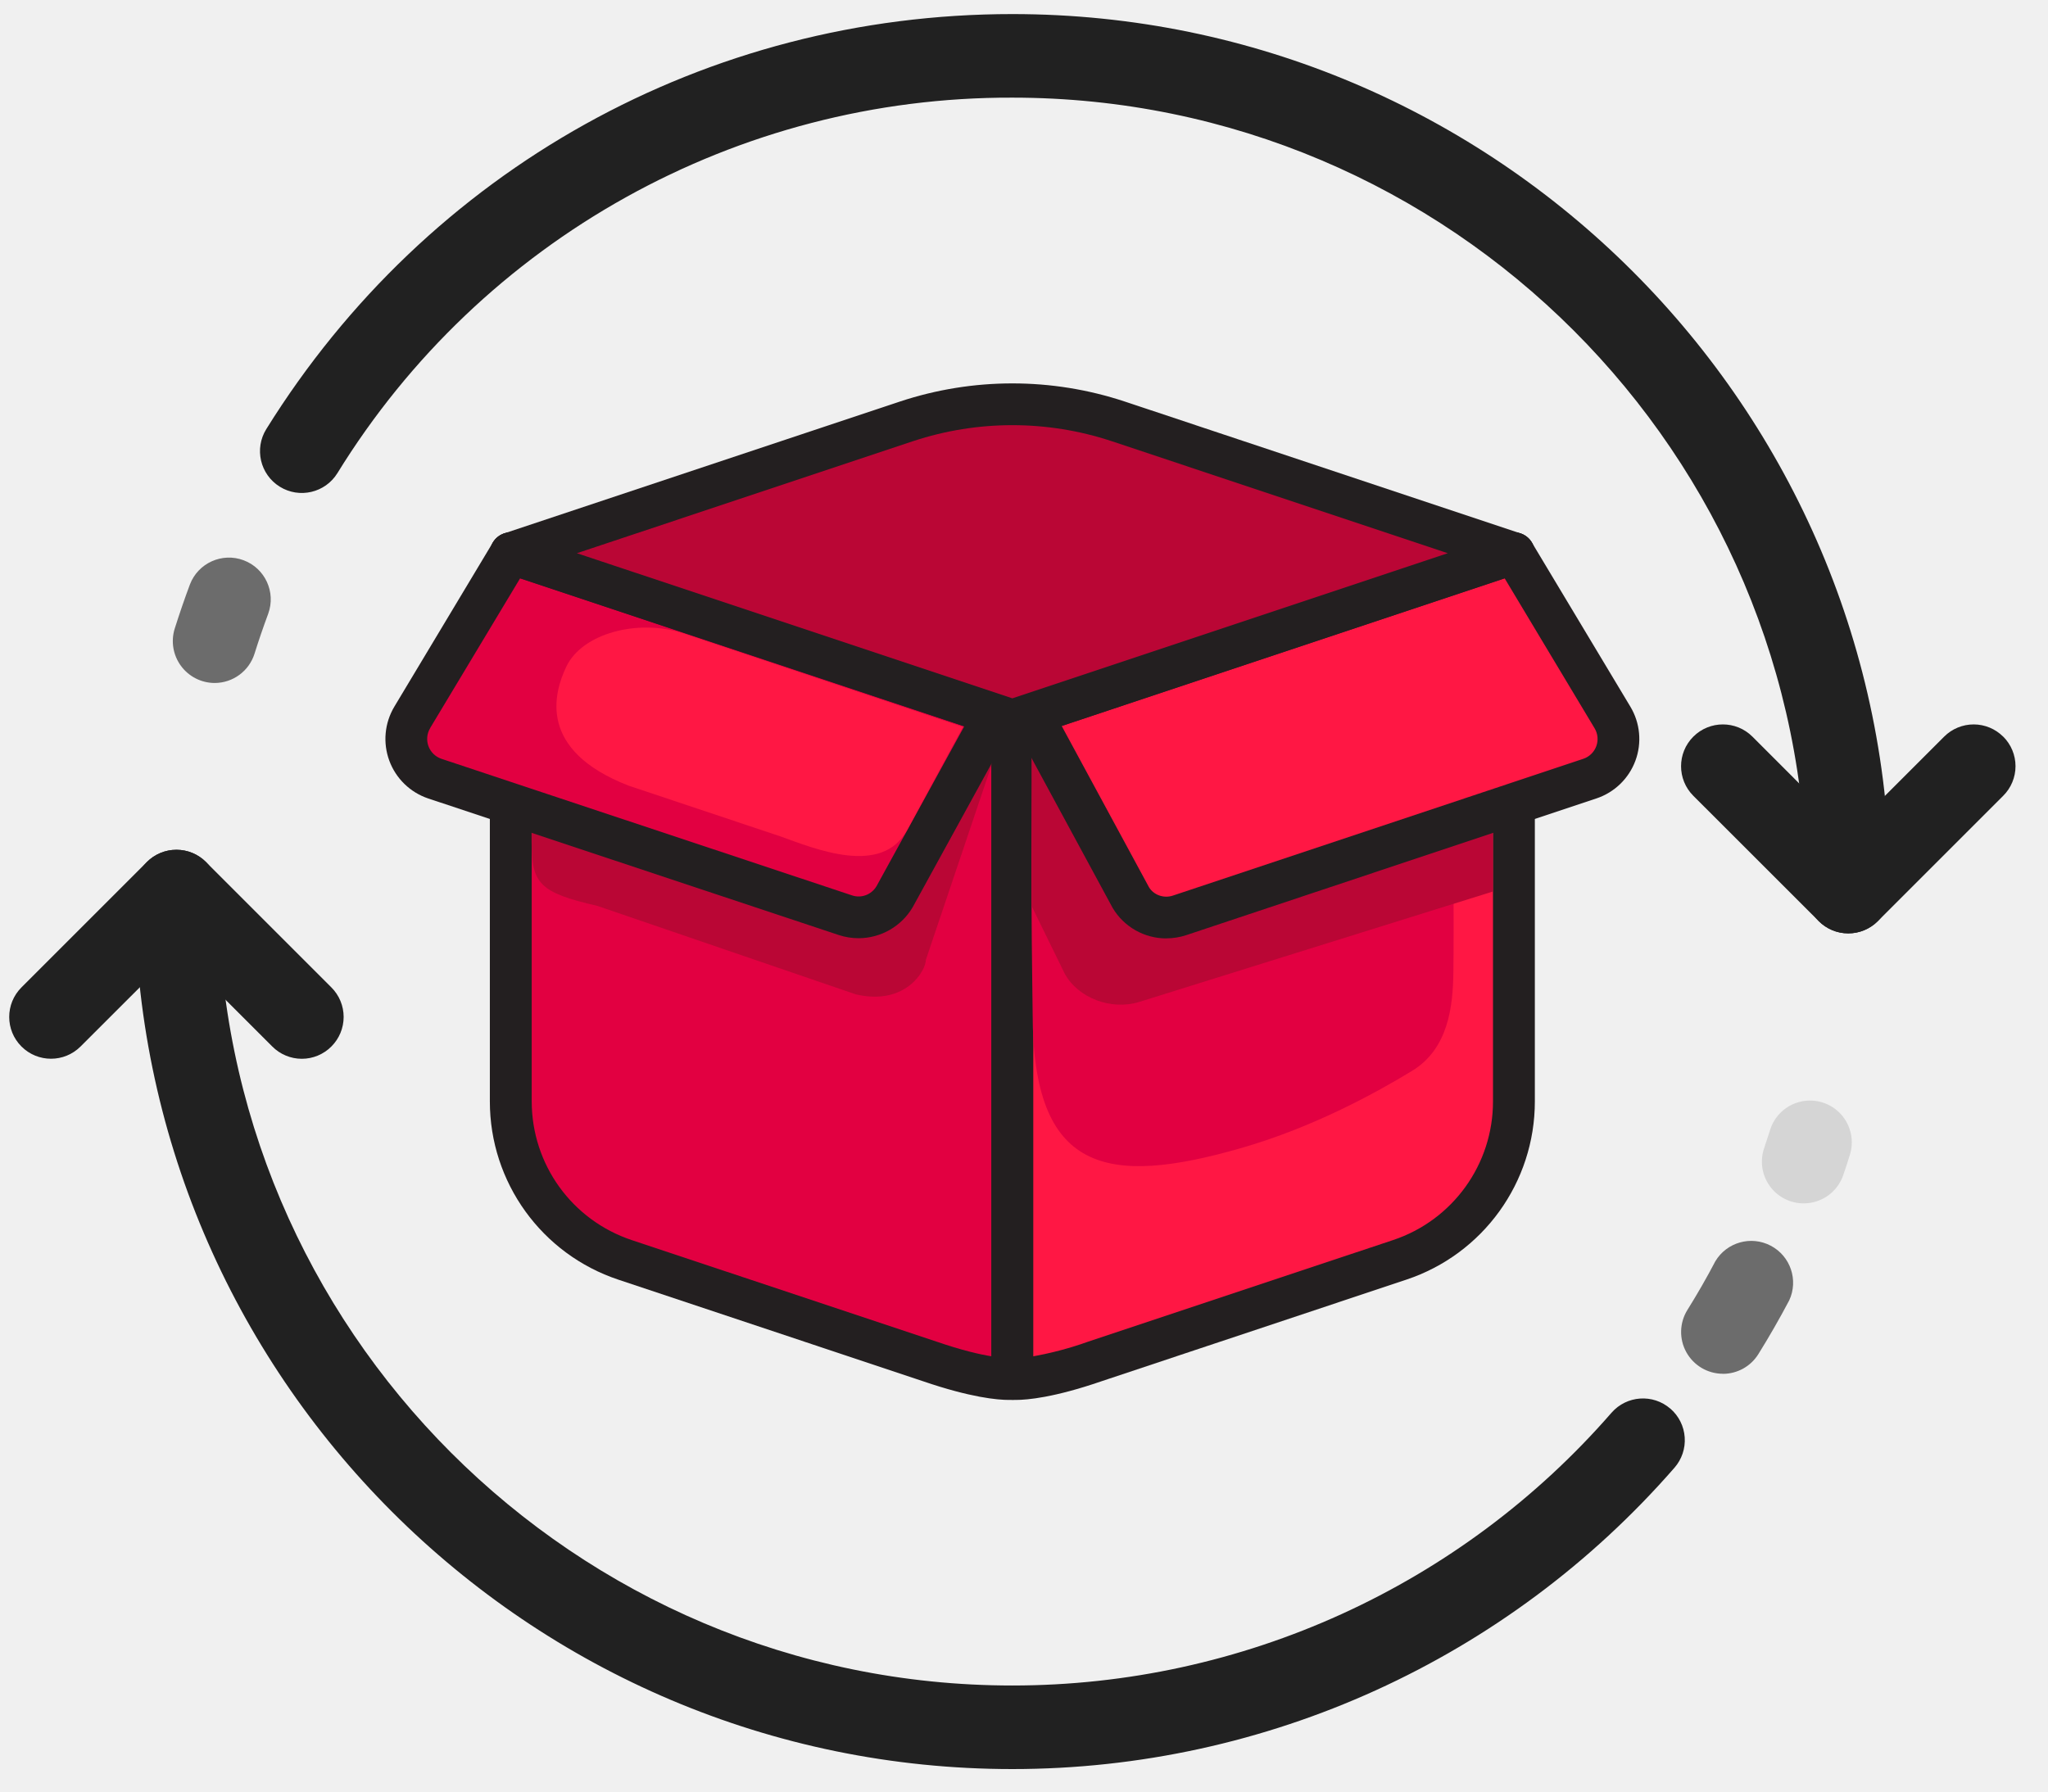
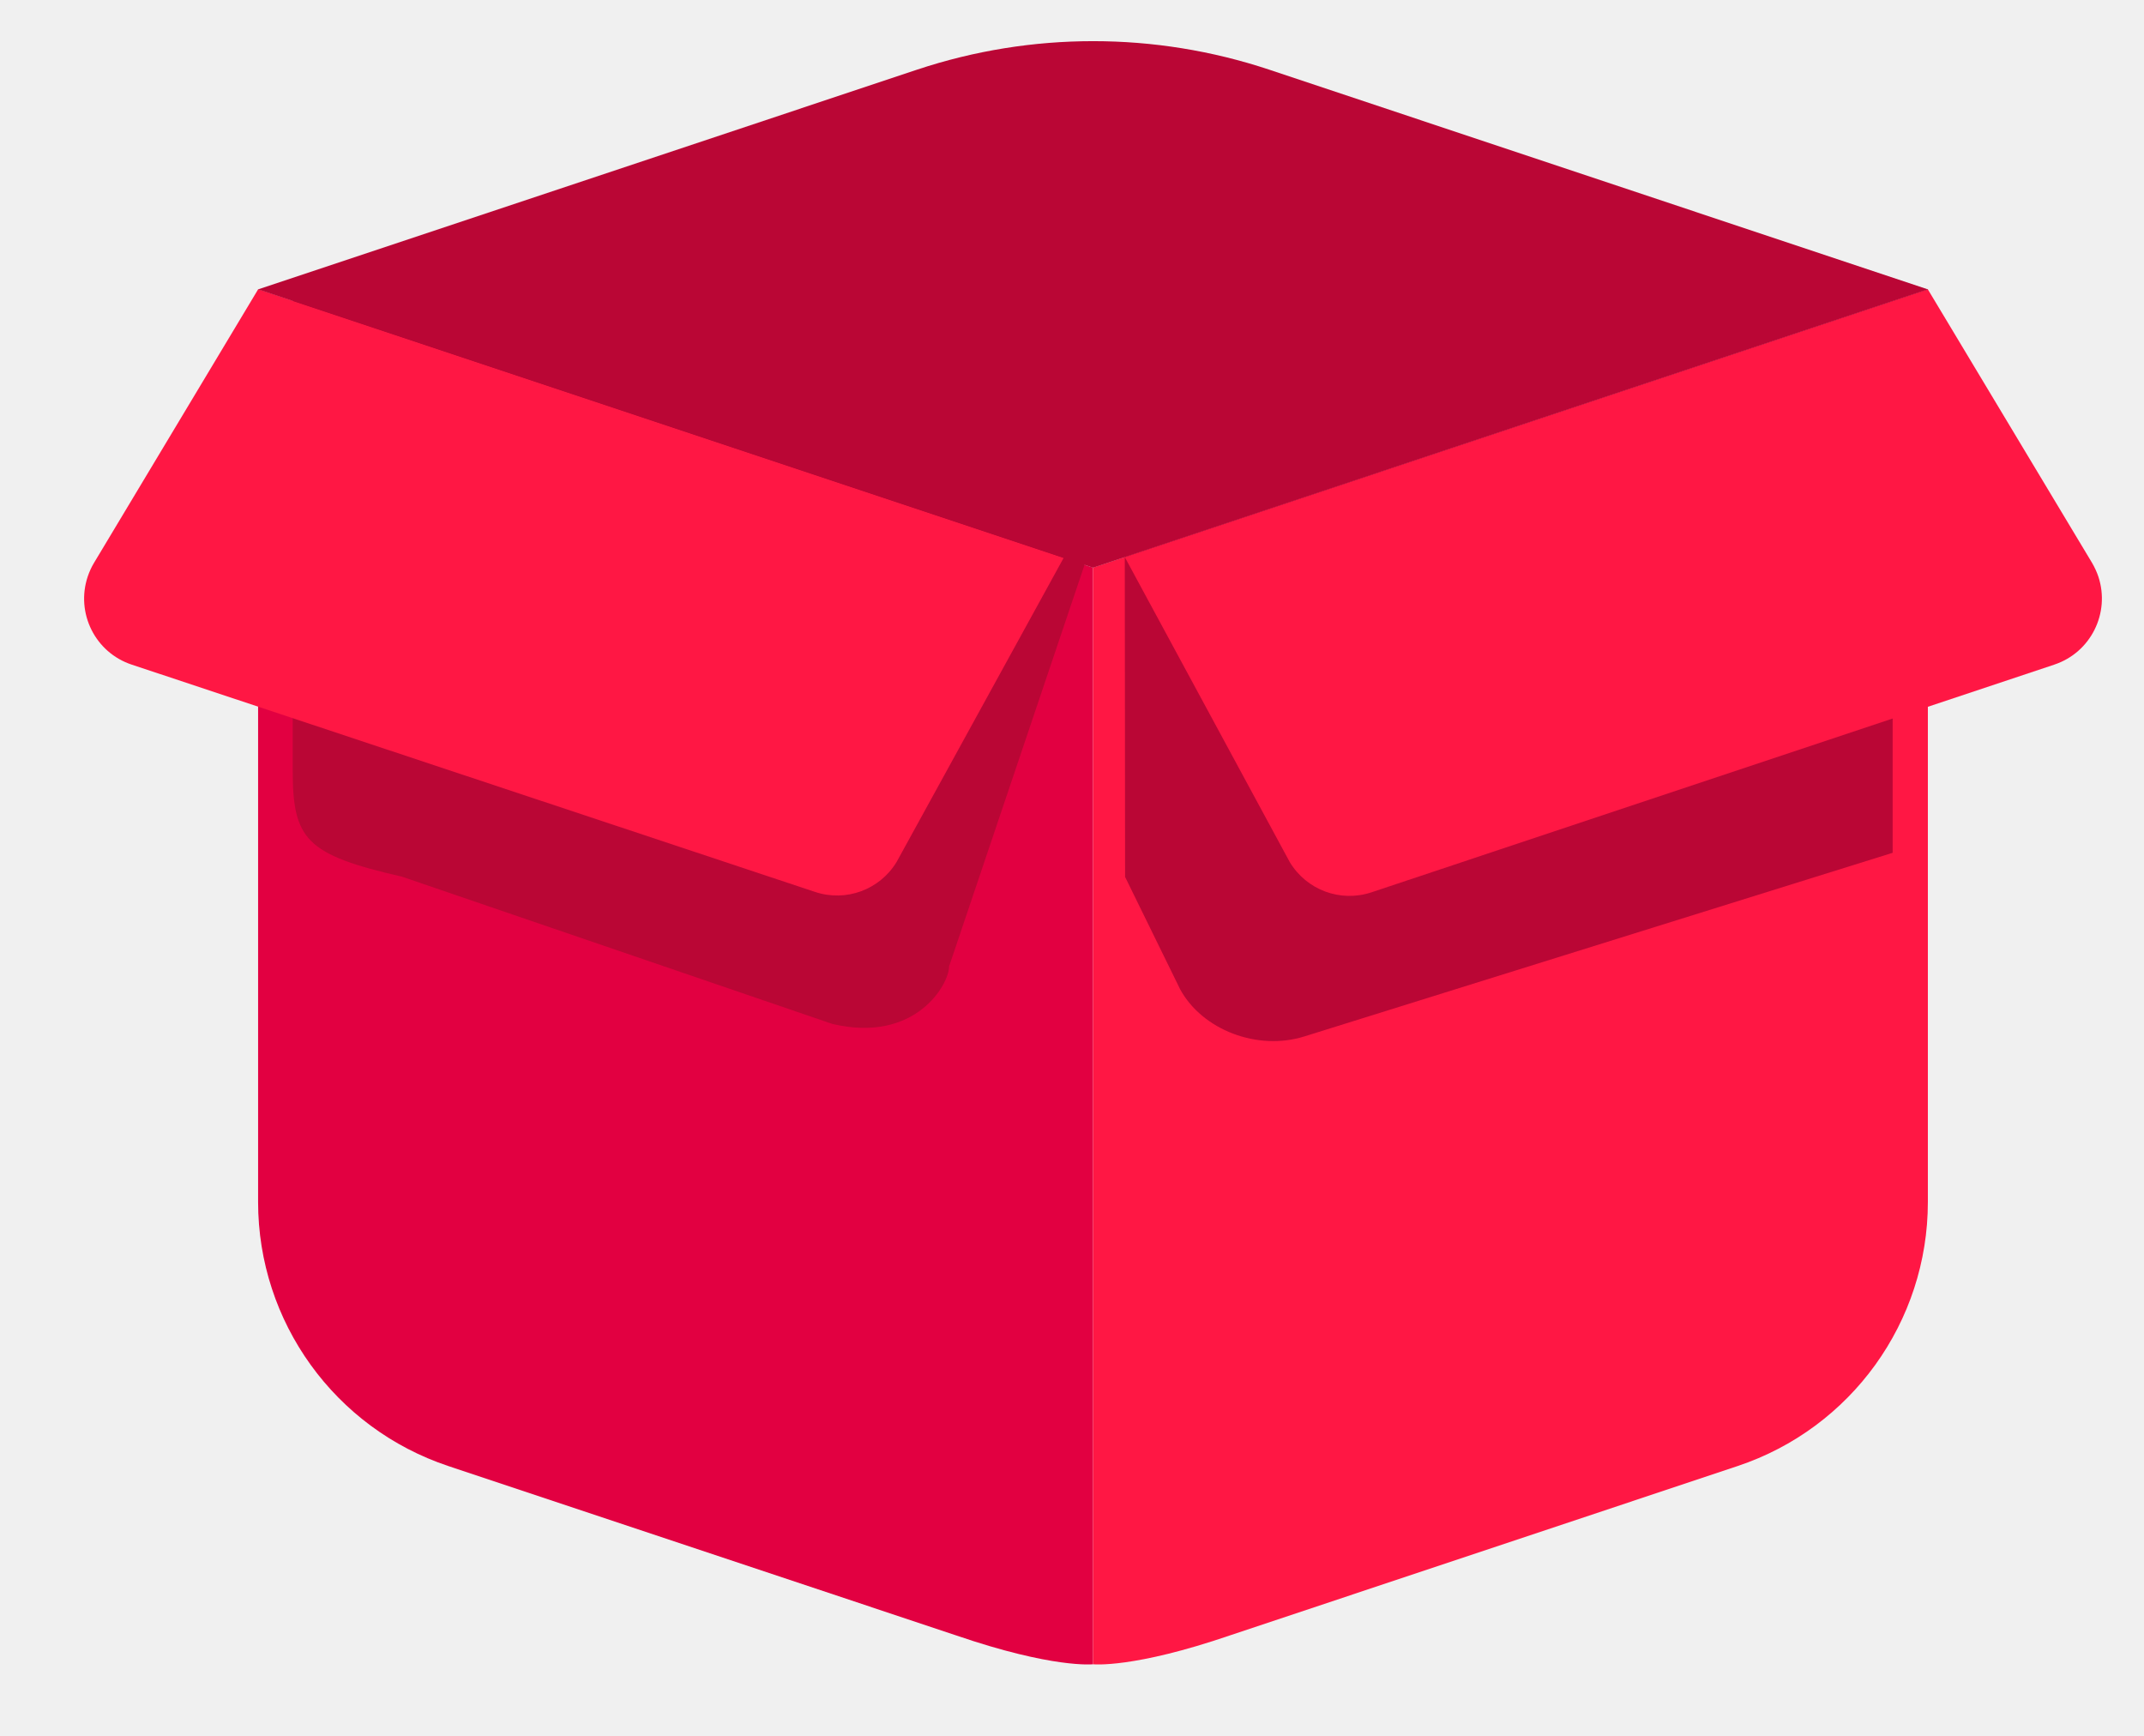
- <svg xmlns="http://www.w3.org/2000/svg" width="32" height="28" viewBox="0 0 32 28">
+ <svg xmlns="http://www.w3.org/2000/svg" width="21" height="17" viewBox="0 0 21 17">
  <g fill="none" fill-rule="evenodd">
-     <path fill="#FFF" fill-opacity="0" d="M0-2h32v32H0z" />
-     <path fill="#D5D5D5" d="M28.183 18.807a.652.652 0 0 1-.618-.864l.091-.278a.653.653 0 1 1 1.246.391 9.997 9.997 0 0 1-.101.309.653.653 0 0 1-.618.442" />
-     <path fill="#6C6C6C" d="M26.92 21.47a.653.653 0 0 1-.554-.998c.154-.247.3-.5.436-.76a.654.654 0 0 1 1.155.61c-.151.286-.312.567-.482.84a.652.652 0 0 1-.555.309" />
-     <path fill="#212121" d="M26.1 22.016a.653.653 0 0 0-.92.063 12.41 12.41 0 0 1-9.362 4.263c-6.842 0-12.408-5.566-12.408-12.408a.653.653 0 0 0-1.306 0c0 7.562 6.152 13.714 13.714 13.714 3.967 0 7.738-1.717 10.346-4.71a.653.653 0 0 0-.063-.922" />
-     <path fill="#6C6C6C" d="M3.354 10.674a.655.655 0 0 1-.624-.85c.074-.233.153-.464.238-.691a.653.653 0 0 1 1.223.458c-.076.206-.148.414-.214.625a.654.654 0 0 1-.623.458" />
-     <path fill="#212121" d="M15.818.22c-4.776 0-9.133 2.425-11.657 6.486a.653.653 0 0 0 1.11.69 12.344 12.344 0 0 1 10.547-5.87c6.842 0 12.408 5.566 12.408 12.408a.653.653 0 0 0 1.306 0C29.532 6.372 23.38.22 15.818.22M5.178 15.432l-1.96-1.96a.652.652 0 0 0-.923 0l-1.96 1.96a.652.652 0 1 0 .924.923l1.498-1.497 1.497 1.497a.651.651 0 0 0 .924 0 .652.652 0 0 0 0-.923" />
-     <path fill="#212121" d="M31.3 11.513a.652.652 0 0 0-.923 0l-1.498 1.498-1.497-1.498a.652.652 0 1 0-.924.924l1.96 1.959a.651.651 0 0 0 .923 0l1.96-1.96a.652.652 0 0 0 0-.923" />
-     <g>
-       <path fill="#E20041" d="M7.981 17.212V8.646l7.837 2.612V21.55s-.374.043-1.292-.273L9.767 19.69a2.613 2.613 0 0 1-1.786-2.478" />
-       <path fill="#231F20" d="M8.308 9.1v8.112c0 .986.628 1.857 1.563 2.169l4.76 1.586c.39.134.672.2.86.23v-9.703L8.308 9.099zm7.456 12.779c-.178 0-.597-.037-1.344-.293L9.664 20a2.935 2.935 0 0 1-2.01-2.788V8.646a.328.328 0 0 1 .43-.31l7.837 2.613c.133.044.224.169.224.31V21.55a.327.327 0 0 1-.29.325c-.015.001-.045.004-.091.004z" />
-       <path fill="#BA0635" d="M8.306 13.156v-4.51l7.847 1.356L14.467 15c0 .168-.317.723-1.096.54l-4.039-1.383c-.904-.206-1.026-.35-1.026-1.002" />
-       <path fill="#E20041" d="M6.441 11.213l1.54-2.567 7.56 2.52-1.566 2.853a.653.653 0 0 1-.766.284l-6.415-2.135a.652.652 0 0 1-.353-.955" />
-       <path fill="#231F20" d="M6.721 11.38a.328.328 0 0 0 .176.479l6.414 2.134c.147.05.305-.01.384-.142l1.372-2.5-6.94-2.313L6.72 11.38zm6.696 3.283a.985.985 0 0 1-.312-.05l-6.414-2.134a.982.982 0 0 1-.53-1.434l1.54-2.567a.326.326 0 0 1 .383-.142l7.56 2.52a.327.327 0 0 1 .184.467l-1.566 2.853a.983.983 0 0 1-.845.487z" />
-       <path fill="#FF1744" d="M10.674 9.897l4.373 1.464-.872 1.61c-.396.73-1.44.295-1.985.099l-2.37-.792c-1.422-.554-1.17-1.444-.97-1.862.247-.516 1.114-.75 1.824-.519M23.655 17.212V8.646l-7.837 2.612V21.55s.374.043 1.292-.273l4.759-1.587a2.613 2.613 0 0 0 1.786-2.478" />
-       <path fill="#231F20" d="M16.145 11.494v9.703a5.36 5.36 0 0 0 .858-.229l4.762-1.587a2.282 2.282 0 0 0 1.563-2.17V9.1l-7.183 2.395zm-.272 10.385a.76.76 0 0 1-.092-.004.326.326 0 0 1-.29-.325V11.258c0-.14.09-.265.224-.31l7.837-2.611a.326.326 0 0 1 .43.31v8.565A2.934 2.934 0 0 1 21.971 20l-4.76 1.587c-.743.256-1.162.292-1.34.292z" />
-       <path fill="#E20041" d="M17.024 6.88c-1.114-.317-.889 8.221-.889 8.956 0 2.49 1.152 2.71 3.25 2.109 1.15-.33 2.13-.876 2.674-1.206.573-.346.643-1.01.65-1.545.02-1.547-.039-5.727-.039-5.727 0-.373.5-.84.084-.958l-5.73-1.629z" />
-       <path fill="#BA0635" d="M23.324 11.35l.33-2.704-7.537 2.513.002 3.001.517 1.056c.207.38.725.58 1.167.442l5.521-1.724V11.35z" />
-       <path fill="#FF1744" d="M25.195 11.213l-1.54-2.567-7.539 2.513 1.55 2.862c.157.263.476.38.766.284l6.41-2.137a.653.653 0 0 0 .353-.955" />
-       <path fill="#231F20" d="M16.589 11.346l1.364 2.52c.072.12.23.18.376.13l6.41-2.137a.326.326 0 0 0 .176-.478L23.51 9.038l-6.921 2.308zm1.633 3.32a.974.974 0 0 1-.837-.477l-1.556-2.875a.326.326 0 0 1 .184-.465l7.539-2.513a.327.327 0 0 1 .383.142l1.54 2.567a.98.98 0 0 1-.53 1.433l-6.41 2.137a.983.983 0 0 1-.313.05z" />
-       <path fill="#BA0635" d="M7.981 8.646l6.185-2.062a5.229 5.229 0 0 1 3.304 0l6.185 2.062-7.837 2.612-7.837-2.612z" />
-       <path fill="#231F20" d="M9.014 8.646l6.804 2.268 6.804-2.268-5.255-1.752a4.937 4.937 0 0 0-3.098 0L9.014 8.646zm6.804 2.939a.329.329 0 0 1-.103-.017L7.878 8.956a.327.327 0 0 1 0-.62l6.185-2.061a5.584 5.584 0 0 1 3.51 0l6.185 2.061a.327.327 0 0 1 0 .62l-7.837 2.612a.329.329 0 0 1-.103.017z" />
-     </g>
+     <path fill="#E20041" d="M2.195 12.128V3.19l8.178 2.725v10.74s-.39.044-1.348-.285l-4.966-1.656c-1.113-.371-1.864-1.412-1.864-2.586" transform="translate(.333 -.356)" />
+     <path d="M2.536 3.663v8.465c0 1.029.655 1.938 1.631 2.263l4.966 1.656c.408.14.703.207.899.24V6.16L2.536 3.663zm7.78 13.335c-.186 0-.623-.038-1.402-.306l-4.963-1.655c-1.254-.417-2.097-1.587-2.097-2.909V3.19c0-.11.053-.212.142-.277.089-.063.203-.082.307-.046l8.177 2.725c.14.047.233.177.233.323v10.74c0 .173-.13.32-.302.339-.016.001-.047.004-.095.004z" transform="translate(.333 -.356)" />
+     <path fill="#BA0635" d="M2.534 7.896V3.19l8.189 1.414-1.76 5.217c0 .176-.33.755-1.143.563L3.605 8.942c-.944-.216-1.071-.365-1.071-1.046" transform="translate(.333 -.356)" />
+     <path fill="#FF1744" d="M.588 5.868L2.195 3.19l7.89 2.63L8.45 8.796c-.165.274-.497.396-.8.295L.957 6.865C.6 6.747.407 6.361.526 6.003c.016-.047.036-.092.062-.135" transform="translate(.333 -.356)" />
+     <path d="M.88 6.043c-.013.022-.023.045-.03.068-.06.178.037.372.215.432l6.692 2.226c.153.053.318-.01.4-.148L9.59 6.013 2.346 3.599.881 6.043zm6.987 3.426c-.107 0-.217-.017-.325-.053L.849 7.189C.315 7.011.025 6.431.202 5.896c.024-.07.055-.138.094-.203l1.607-2.678c.082-.137.248-.2.4-.148l7.889 2.629c.095.032.172.105.21.199.036.094.03.2-.02.288L8.75 8.96c-.195.325-.53.509-.882.509z" transform="translate(.333 -.356)" />
+     <path fill="#FF1744" d="M18.55 12.128V3.19l-8.177 2.725v10.74s.39.044 1.348-.285l4.965-1.656c1.113-.371 1.864-1.412 1.864-2.586" transform="translate(.333 -.356)" />
+     <path d="M10.713 6.161v10.126c.196-.032.49-.1.896-.24l4.97-1.656c.975-.325 1.63-1.234 1.63-2.263V3.662l-7.496 2.5zm-.283 10.837c-.048 0-.08-.002-.096-.004-.172-.02-.302-.165-.302-.34V5.917c0-.147.094-.278.233-.323l8.177-2.726c.103-.035.218-.018.307.046.09.064.142.167.142.277v8.938c0 1.322-.842 2.491-2.097 2.91l-4.966 1.655c-.776.267-1.213.305-1.398.305z" transform="translate(.333 -.356)" />
+     <path fill="#BA0635" d="M18.205 6.01l.345-2.82-7.866 2.622.003 3.132.539 1.1c.216.398.757.607 1.218.462l5.761-1.798V6.01z" transform="translate(.333 -.356)" />
+     <path fill="#FF1744" d="M20.158 5.868L18.55 3.19l-7.866 2.622L12.3 8.799c.165.274.497.397.8.296l6.688-2.23c.357-.118.55-.504.432-.862-.016-.047-.037-.092-.062-.135" transform="translate(.333 -.356)" />
+     <path d="M11.177 6.007l1.423 2.63c.075.124.241.187.393.134l6.688-2.229c.178-.059.275-.252.215-.431-.007-.022-.018-.046-.03-.067l-1.467-2.445-7.222 2.408zM12.88 9.47c-.35 0-.683-.181-.873-.497l-1.624-3c-.047-.089-.054-.194-.017-.288.037-.093.114-.166.21-.197l7.866-2.622c.152-.05.317.01.4.147l1.606 2.68h.001c.038.062.068.13.092.2.179.537-.111 1.117-.646 1.294l-6.688 2.23c-.108.036-.218.053-.327.053z" transform="translate(.333 -.356)" />
+     <path fill="#BA0635" d="M2.195 3.19L8.65 1.038c1.119-.372 2.329-.372 3.448 0L18.55 3.19l-8.177 2.726L2.195 3.19z" transform="translate(.333 -.356)" />
+     <path d="M3.273 3.19l7.1 2.366 7.1-2.366-5.484-1.829c-1.042-.346-2.19-.346-3.233 0L3.273 3.19zm7.1 3.066c-.036 0-.073-.006-.108-.017L2.088 3.513c-.14-.047-.233-.177-.233-.323 0-.147.094-.277.233-.323L8.54.715c1.18-.393 2.482-.393 3.663 0l6.454 2.152c.139.046.233.176.233.323 0 .146-.094.276-.233.323L10.48 6.239c-.034.011-.071.017-.107.017z" transform="translate(.333 -.356)" />
  </g>
</svg>
